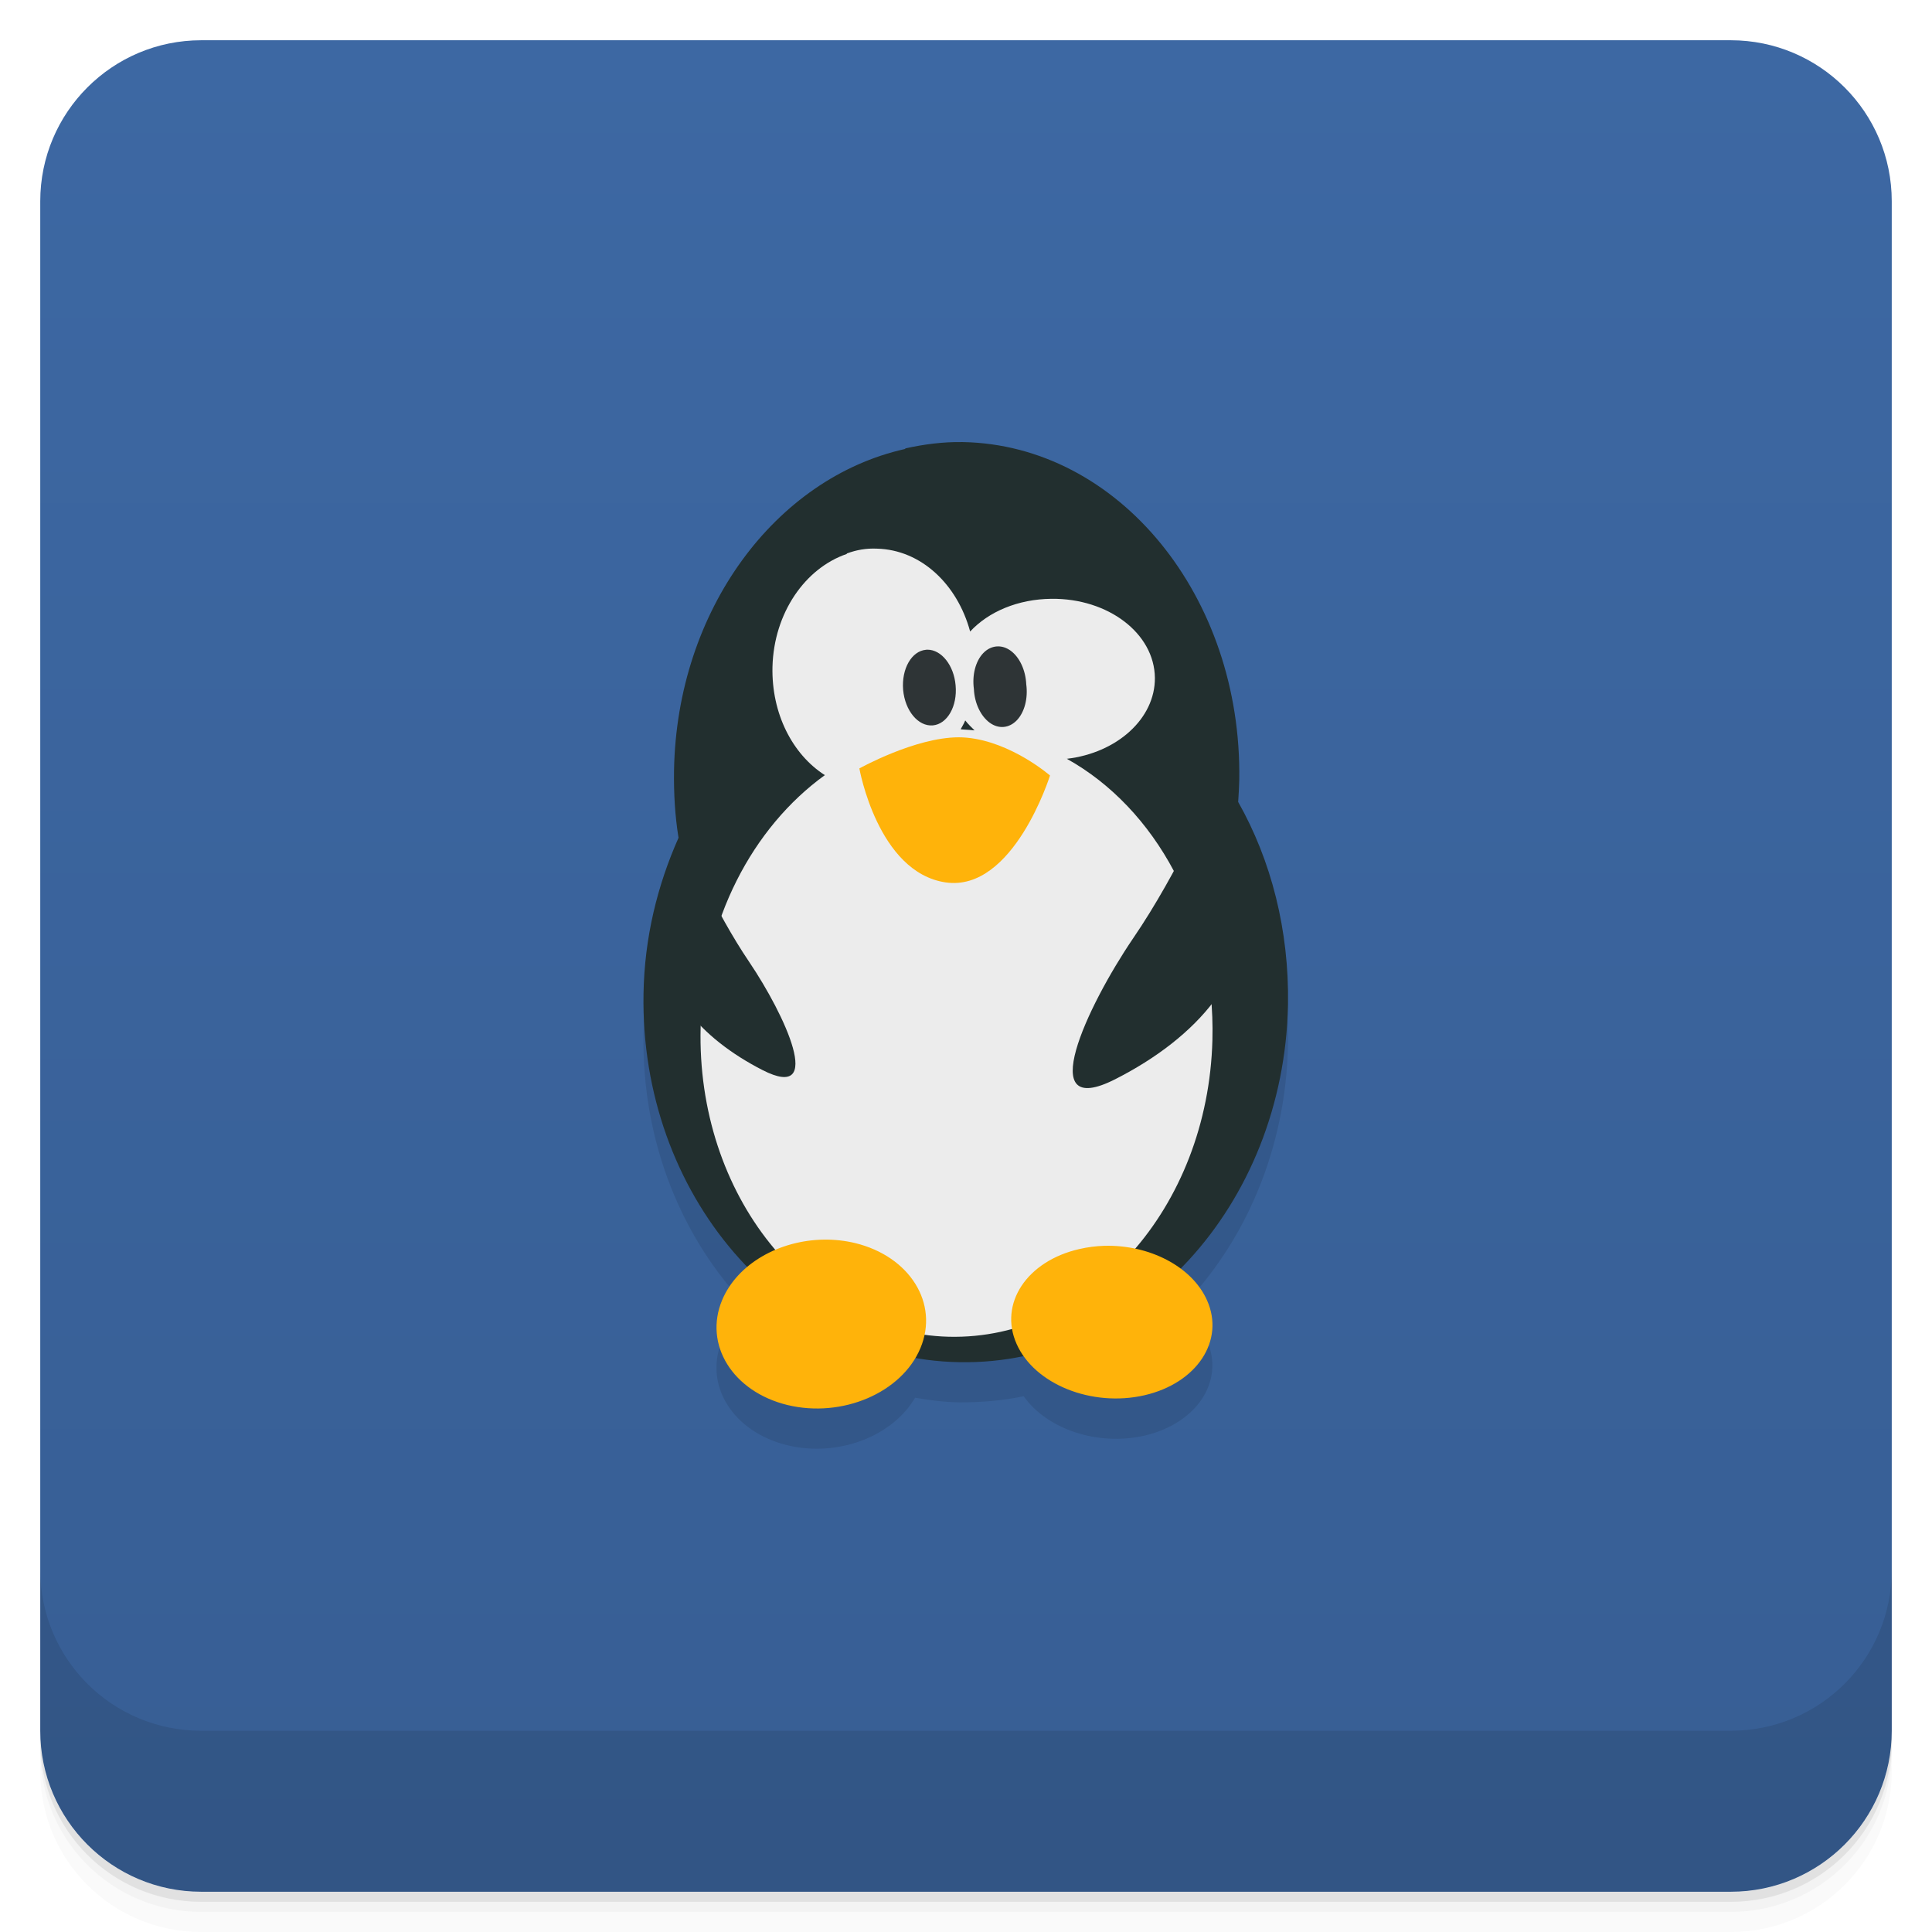
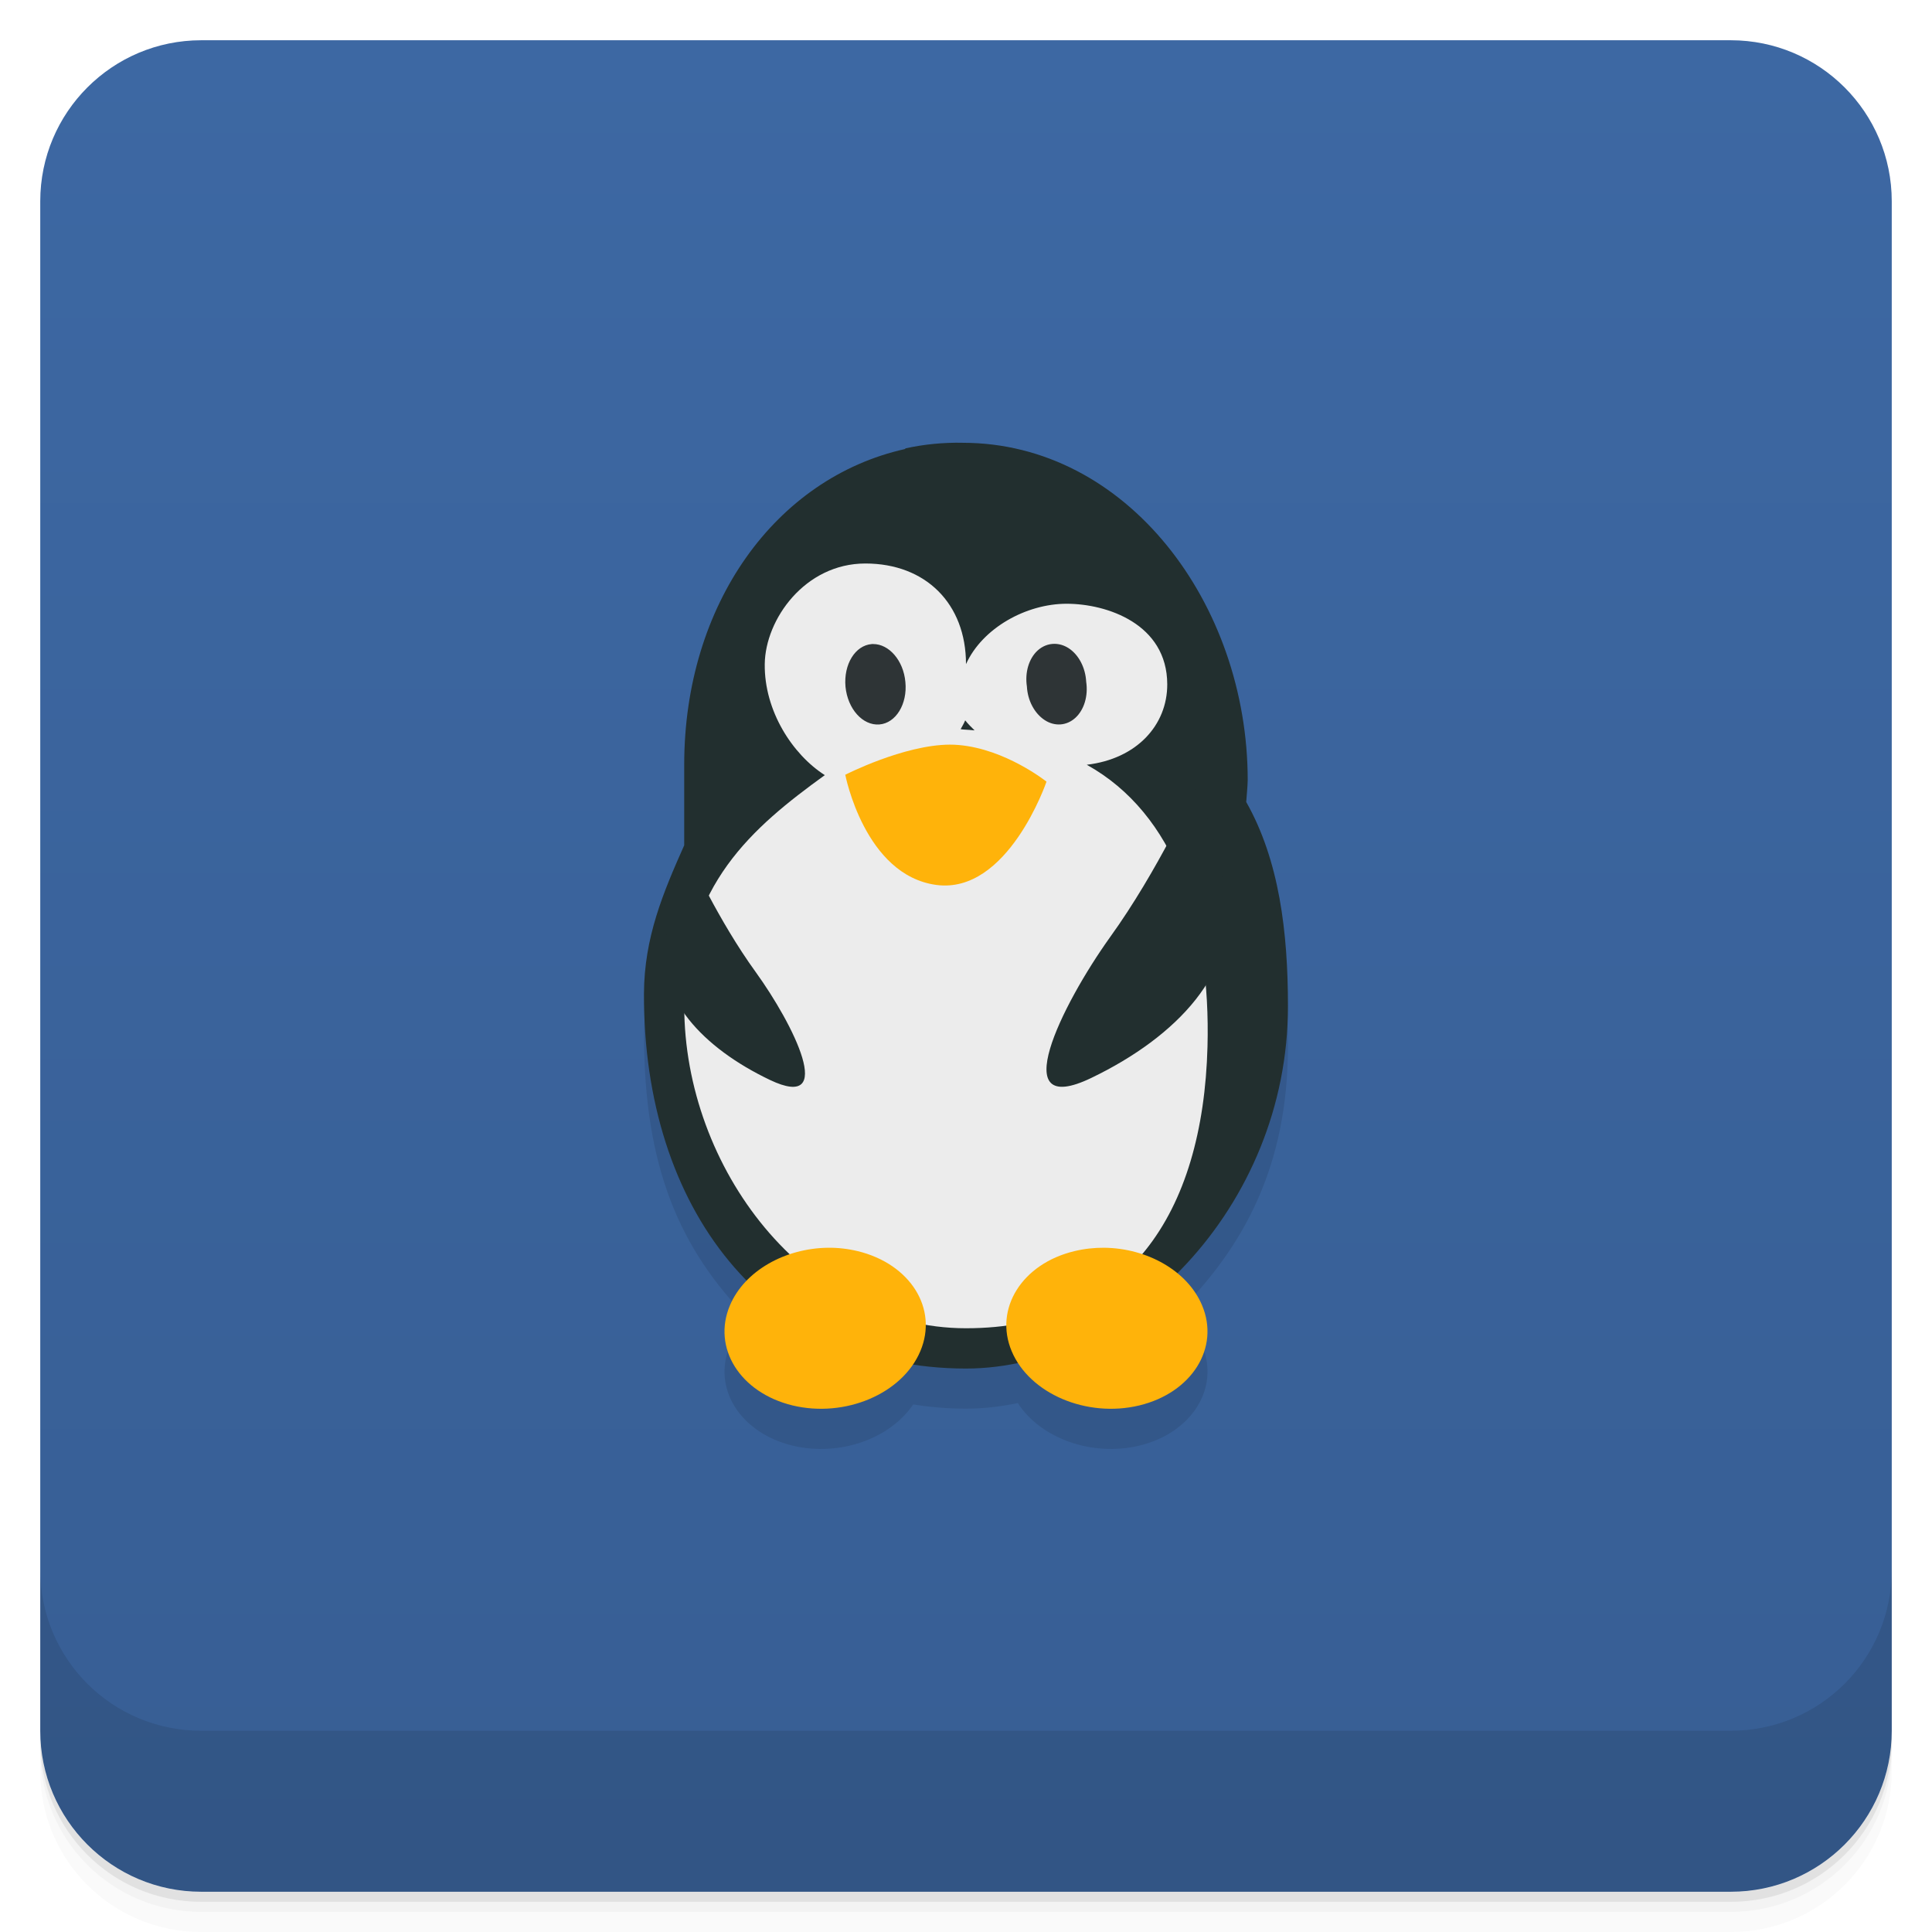
<svg xmlns="http://www.w3.org/2000/svg" width="48" height="48" version="1.1" viewBox="0 0 48 48">
  <defs>
-     <linearGradient id="linearGradient4501" x1="-47" x2="-1" y1="2.8779e-15" y2="6.1232e-17" gradientUnits="userSpaceOnUse">
+     <linearGradient id="bg" x1="-47" x2="-1" y1="2.8779e-15" y2="6.1232e-17" gradientUnits="userSpaceOnUse">
      <stop style="stop-color:#375e94" offset="0" />
      <stop style="stop-color:#3d68a3" offset="1" />
    </linearGradient>
  </defs>
  <g transform="translate(0 3.949e-5)">
    <path d="m1 43v0.25c0 2.216 1.784 4 4 4h38c2.216 0 4-1.784 4-4v-0.25c0 2.216-1.784 4-4 4h-38c-2.216 0-4-1.784-4-4zm0 0.5v0.5c0 2.216 1.784 4 4 4h38c2.216 0 4-1.784 4-4v-0.5c0 2.216-1.784 4-4 4h-38c-2.216 0-4-1.784-4-4z" style="opacity:.02" />
    <path d="m1 43.25v0.25c0 2.216 1.784 4 4 4h38c2.216 0 4-1.784 4-4v-0.25c0 2.216-1.784 4-4 4h-38c-2.216 0-4-1.784-4-4z" style="opacity:.05" />
    <path d="m1 43v0.25c0 2.216 1.784 4 4 4h38c2.216 0 4-1.784 4-4v-0.25c0 2.216-1.784 4-4 4h-38c-2.216 0-4-1.784-4-4z" style="opacity:.1" />
  </g>
-   <rect transform="rotate(-90)" x="-47" y="1" width="46" height="46" rx="4" style="fill:url(#linearGradient4501)" />
+   <rect transform="rotate(-90)" x="-47" y="1" width="46" height="46" rx="4" style="fill:url(#bg)" />
  <g transform="translate(0 3.949e-5)">
    <g transform="translate(0 -1004.4)">
      <path d="m1 1043.4v4c0 2.216 1.784 4 4 4h38c2.216 0 4-1.784 4-4v-4c0 2.216-1.784 4-4 4h-38c-2.216 0-4-1.784-4-4z" style="opacity:.1" />
    </g>
  </g>
-   <g transform="translate(-1.0005 -1.0005)">
-     <g transform="translate(1,1)">
-       <g style="opacity:.1">
-         <path transform="translate(-1,-1)" d="m17.855 22.796c0 4e-3 4e-3 8e-3 4e-3 0.016-0.523 1.176-0.848 2.477-0.871 3.879-0.046 2.684 0.962 5.105 2.588 6.785-0.276 0.229-0.501 0.504-0.635 0.824-0.465 1.109 0.262 2.275 1.621 2.607 1.258 0.304 2.61-0.218 3.174-1.18 0.361 0.063 0.728 0.109 1.104 0.115 0.545 1e-3 1.077-0.044 1.594-0.152 0.571 0.813 1.828 1.244 2.996 0.979 1.309-0.3 2-1.359 1.559-2.359-0.138-0.311-0.377-0.576-0.67-0.791 1.598-1.618 2.629-3.943 2.682-6.555 0.031-1.852-0.418-3.591-1.238-5.04z" />
-       </g>
-     </g>
-   </g>
-   <path d="m22.48 11.156c-3.207 0.719-5.664 3.992-5.734 7.984-8e-3 0.566 0.023 1.121 0.109 1.656 0 4e-3 4e-3 8e-3 4e-3 0.016-0.523 1.176-0.848 2.477-0.871 3.879-0.086 4.98 3.438 9.08 7.852 9.152 4.414 0.078 8.06-3.891 8.16-8.879 0.031-1.852-0.418-3.59-1.238-5.04 0.012-0.188 0.023-0.355 0.027-0.543 0.074-4.566-3-8.328-6.871-8.398-0.484-8e-3 -0.961 0.055-1.418 0.156" style="fill:#222f2f" />
-   <path d="m21.04 13.762c-1.035 0.352-1.813 1.465-1.848 2.805-0.027 1.16 0.496 2.176 1.301 2.691-1.793 1.297-3.02 3.602-3.086 6.262-0.109 4.164 2.652 7.602 6.164 7.691 3.508 0.086 6.441-3.207 6.551-7.371 0.082-3.082-1.418-5.766-3.617-6.988 1.242-0.145 2.195-0.996 2.188-2.01-0.012-1.109-1.164-1.98-2.57-1.965-0.832 8e-3 -1.563 0.32-2.02 0.813-0.316-1.168-1.215-2.031-2.316-2.059-0.266-0.012-0.508 0.031-0.75 0.121m2.945 4.148c0.07 0.09 0.148 0.164 0.23 0.246-0.09-8e-3 -0.172-0.016-0.258-0.02-0.023 0-0.055-4e-3 -0.086-8e-3 0.039-0.074 0.082-0.141 0.113-0.219" style="fill:#ececec" />
-   <path d="m24.799 16.059c-0.133-4.07e-4 -0.264 0.056-0.371 0.168-0.191 0.2-0.279 0.543-0.232 0.891 0.016 0.352 0.168 0.672 0.391 0.836s0.485 0.14 0.676-0.059c0.191-0.2 0.281-0.543 0.234-0.895-0.016-0.348-0.164-0.672-0.391-0.836-0.098-0.07-0.203-0.105-0.307-0.105zm-1.758 0.082c-0.011 3e-5 -0.022 0.001-0.033 0.002-0.359 0.031-0.613 0.473-0.57 0.996 0.047 0.52 0.375 0.914 0.738 0.883 0.359-0.031 0.613-0.476 0.566-0.992-0.042-0.504-0.355-0.89-0.701-0.889z" style="fill:#2e3436" />
-   <path d="m23.811 18.318c-1.085 0.006-2.455 0.771-2.455 0.771l-0.006-0.002s0.455 2.586 2.143 2.836c1.688 0.246 2.594-2.656 2.594-2.656-1e-6 0-0.958-0.834-2.062-0.939-0.069-0.007-0.141-0.01-0.213-0.01zm-3.334 12.48c-1.109 0.012-2.157 0.599-2.535 1.5-0.465 1.109 0.262 2.277 1.621 2.609 1.359 0.328 2.84-0.301 3.305-1.414 0.465-1.109-0.262-2.277-1.621-2.609-0.255-0.061-0.514-0.089-0.77-0.086zm6.955 0.154c-0.205 0.006-0.411 0.033-0.615 0.08-1.305 0.296-2.006 1.357-1.56 2.357 0.445 1.004 1.867 1.574 3.172 1.277 1.309-0.3 2.006-1.359 1.56-2.359-0.375-0.847-1.447-1.388-2.557-1.355z" style="fill:#ffb30a" />
-   <path d="m17.08 21.04s0.664 1.574 1.539 2.867c0.875 1.297 1.895 3.48 0.328 2.68-1.559-0.797-2.645-2.043-2.426-3.48 0.227-1.438 0.566-2.07 0.566-2.07" style="fill:#222f2f" />
-   <path d="m30.17 19.586s-0.871 2.051-2.023 3.734c-1.145 1.688-2.473 4.527-0.438 3.492 2.031-1.031 3.465-2.652 3.172-4.523-0.293-1.875-0.727-2.703-0.727-2.703" style="fill:#222f2f" />
+   <path d="m17 21.999c-0.523 1.176-0.999 2.289-1 3.691-0.002 3.309 0.89 5.346 2.594 7.08-0.197 0.192-0.355 0.413-0.459 0.66-0.447 1.057 0.252 2.17 1.557 2.486 1.165 0.279 2.422-0.17 2.996-1.023 0.421 0.068 0.859 0.105 1.312 0.105 0.431 0 0.861-0.05 1.287-0.139 0.563 0.874 1.839 1.34 3.019 1.057 1.309-0.316 2.006-1.434 1.56-2.488-0.13-0.31-0.345-0.579-0.615-0.799 1.636-1.64 2.746-3.63 2.748-6.631 0.001-1.852-0.217-3.626-1.037-5.076z" style="opacity:.1" />
+   <path d="m23.918 11c-0.484-8e-3 -0.961 0.038-1.418 0.139l-0.02 0.018c-3.207 0.719-5.481 3.851-5.481 7.844v2c-0.523 1.176-0.995 2.289-1 3.691-0.018 5.309 3 9.309 8 9.309 4 0 8-4 8-9 0-1.852-0.217-3.626-1.037-5.076 0.012-0.188 0.033-0.355 0.037-0.543-1e-6 -4.381-3-8.381-7.082-8.381z" style="fill:#222f2f" />
+   <path d="m21.5 14c-1.5 0-2.487 1.386-2.5 2.5-0.014 1.16 0.687 2.243 1.492 2.758-1.793 1.297-3.492 2.742-3.492 5.742 0 4 3 8 7 8s5.89-2.836 6-7c0.082-3.082-0.801-5.778-3-7 1.242-0.145 2.003-0.986 2-2-0.004-1.5-1.5-2-2.5-2s-2.091 0.599-2.5 1.5c0-1.5-1-2.5-2.5-2.5zm2.481 3.898 2e-3 2e-3c0.07 0.09 0.148 0.164 0.23 0.246-0.09-8e-3 -0.174-0.016-0.26-0.02-0.023 0-0.055-0.006-0.086-0.01 0.039-0.074 0.082-0.141 0.113-0.219z" style="fill:#ececec" />
+   <path d="m26.197 15.996c-0.15-4.07e-4 -0.298 0.056-0.42 0.168-0.216 0.2-0.317 0.543-0.264 0.891 0.018 0.352 0.191 0.672 0.443 0.836 0.252 0.164 0.548 0.14 0.764-0.059 0.216-0.2 0.319-0.543 0.266-0.895-0.018-0.348-0.185-0.672-0.441-0.836-0.11-0.07-0.231-0.105-0.348-0.105zm-4.504 0.004c-0.013 3.3e-5 -0.024 0.001-0.037 2e-3 -0.409 0.033-0.699 0.503-0.65 1.059 0.054 0.553 0.428 0.97 0.842 0.938 0.409-0.033 0.7-0.506 0.646-1.055-0.048-0.535-0.406-0.944-0.801-0.943z" style="fill:#2e3436" />
+   <path d="m23.598 18.5c-1.145 0.006-2.592 0.746-2.592 0.746h-0.006s0.48 2.499 2.262 2.74c1.782 0.238 2.738-2.566 2.738-2.566-1e-6 0-1.011-0.809-2.178-0.91-0.073-0.007-0.148-0.01-0.225-0.01zm-3.027 12.5c-1.065 0.012-2.073 0.573-2.436 1.432-0.447 1.057 0.252 2.17 1.557 2.486 1.305 0.313 2.727-0.289 3.174-1.35 0.447-1.057-0.252-2.168-1.557-2.484-0.245-0.059-0.493-0.087-0.738-0.084zm6.861 0c-0.246-0.002-0.494 0.025-0.738 0.084-1.305 0.312-2.003 1.433-1.559 2.486 0.445 1.058 1.865 1.661 3.17 1.348 1.309-0.316 2.006-1.434 1.56-2.488-0.362-0.86-1.369-1.42-2.434-1.43z" style="fill:#ffb30a" />
+   <path d="m29.693 19.553s9e-3 0.016 0.01 0.018c2.86e-4 -6.36e-4 0.008-0.018 0.008-0.018zm0.01 0.018c-0.023 0.05-0.927 2.055-2.127 3.717-1.207 1.688-2.607 4.527-0.461 3.492 2.142-1.031 3.653-2.652 3.344-4.523-0.3-1.821-0.731-2.639-0.756-2.686zm-12.566 1.707-0.008 0.004s0.002 0.006 2e-3 0.006c0.001-2e-3 0.006-0.01 0.006-0.01zm-0.006 0.01c-0.027 0.048-0.368 0.68-0.602 2.061-0.234 1.437 0.929 2.683 2.598 3.481 1.677 0.8 0.585-1.383-0.352-2.68-0.932-1.286-1.637-2.845-1.645-2.861z" style="fill:#222f2f" />
</svg>
